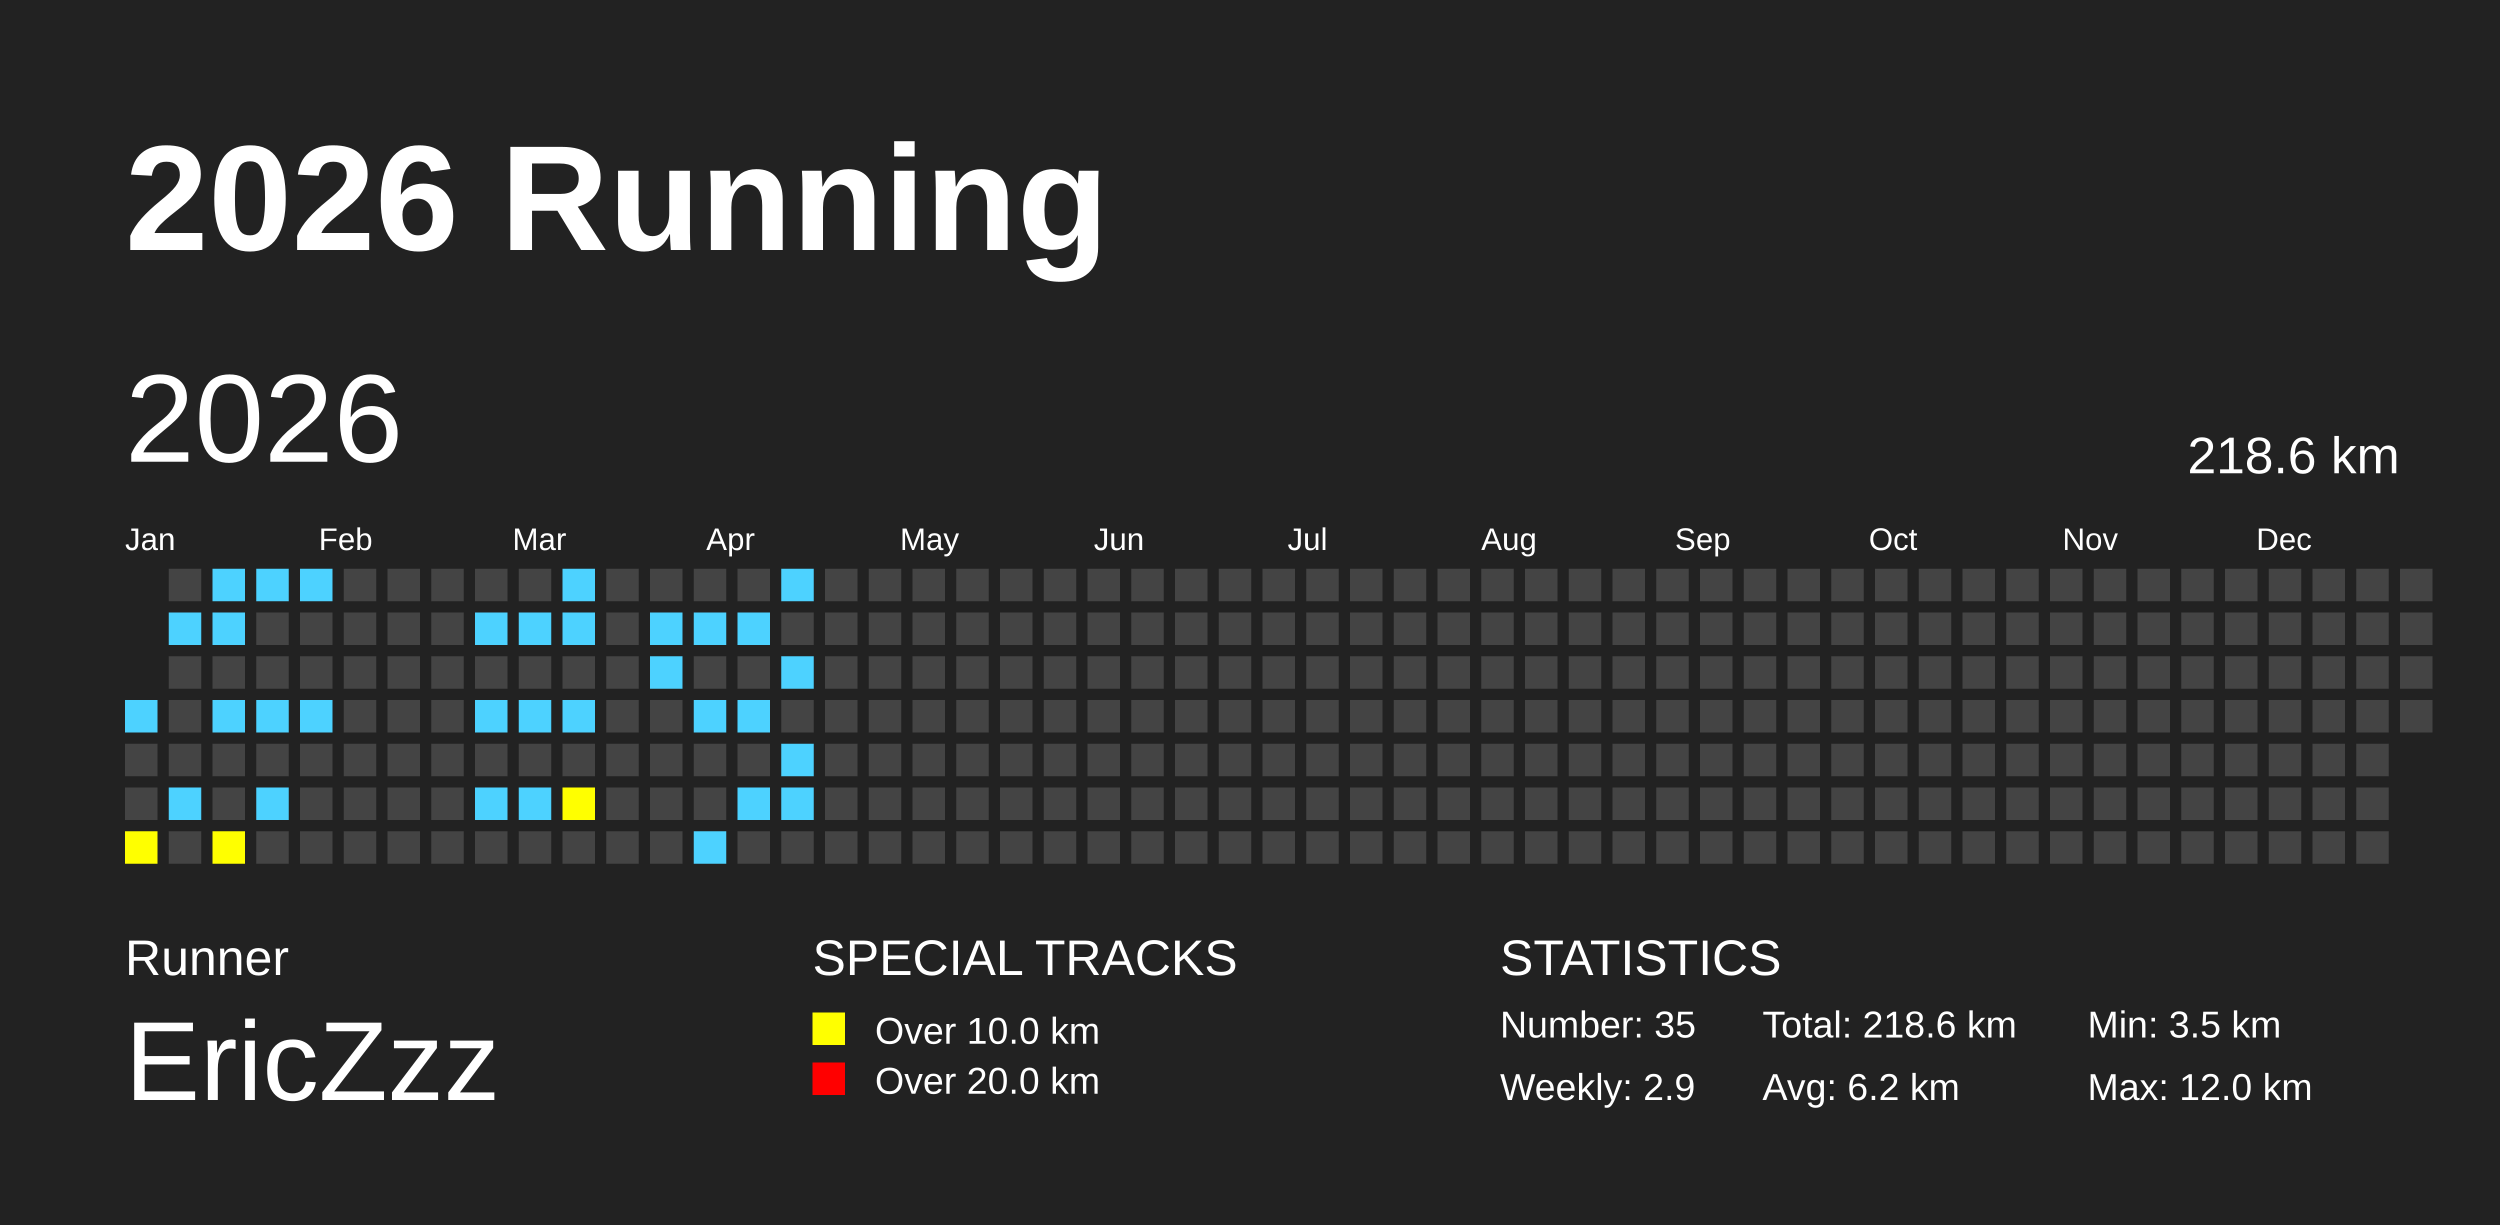
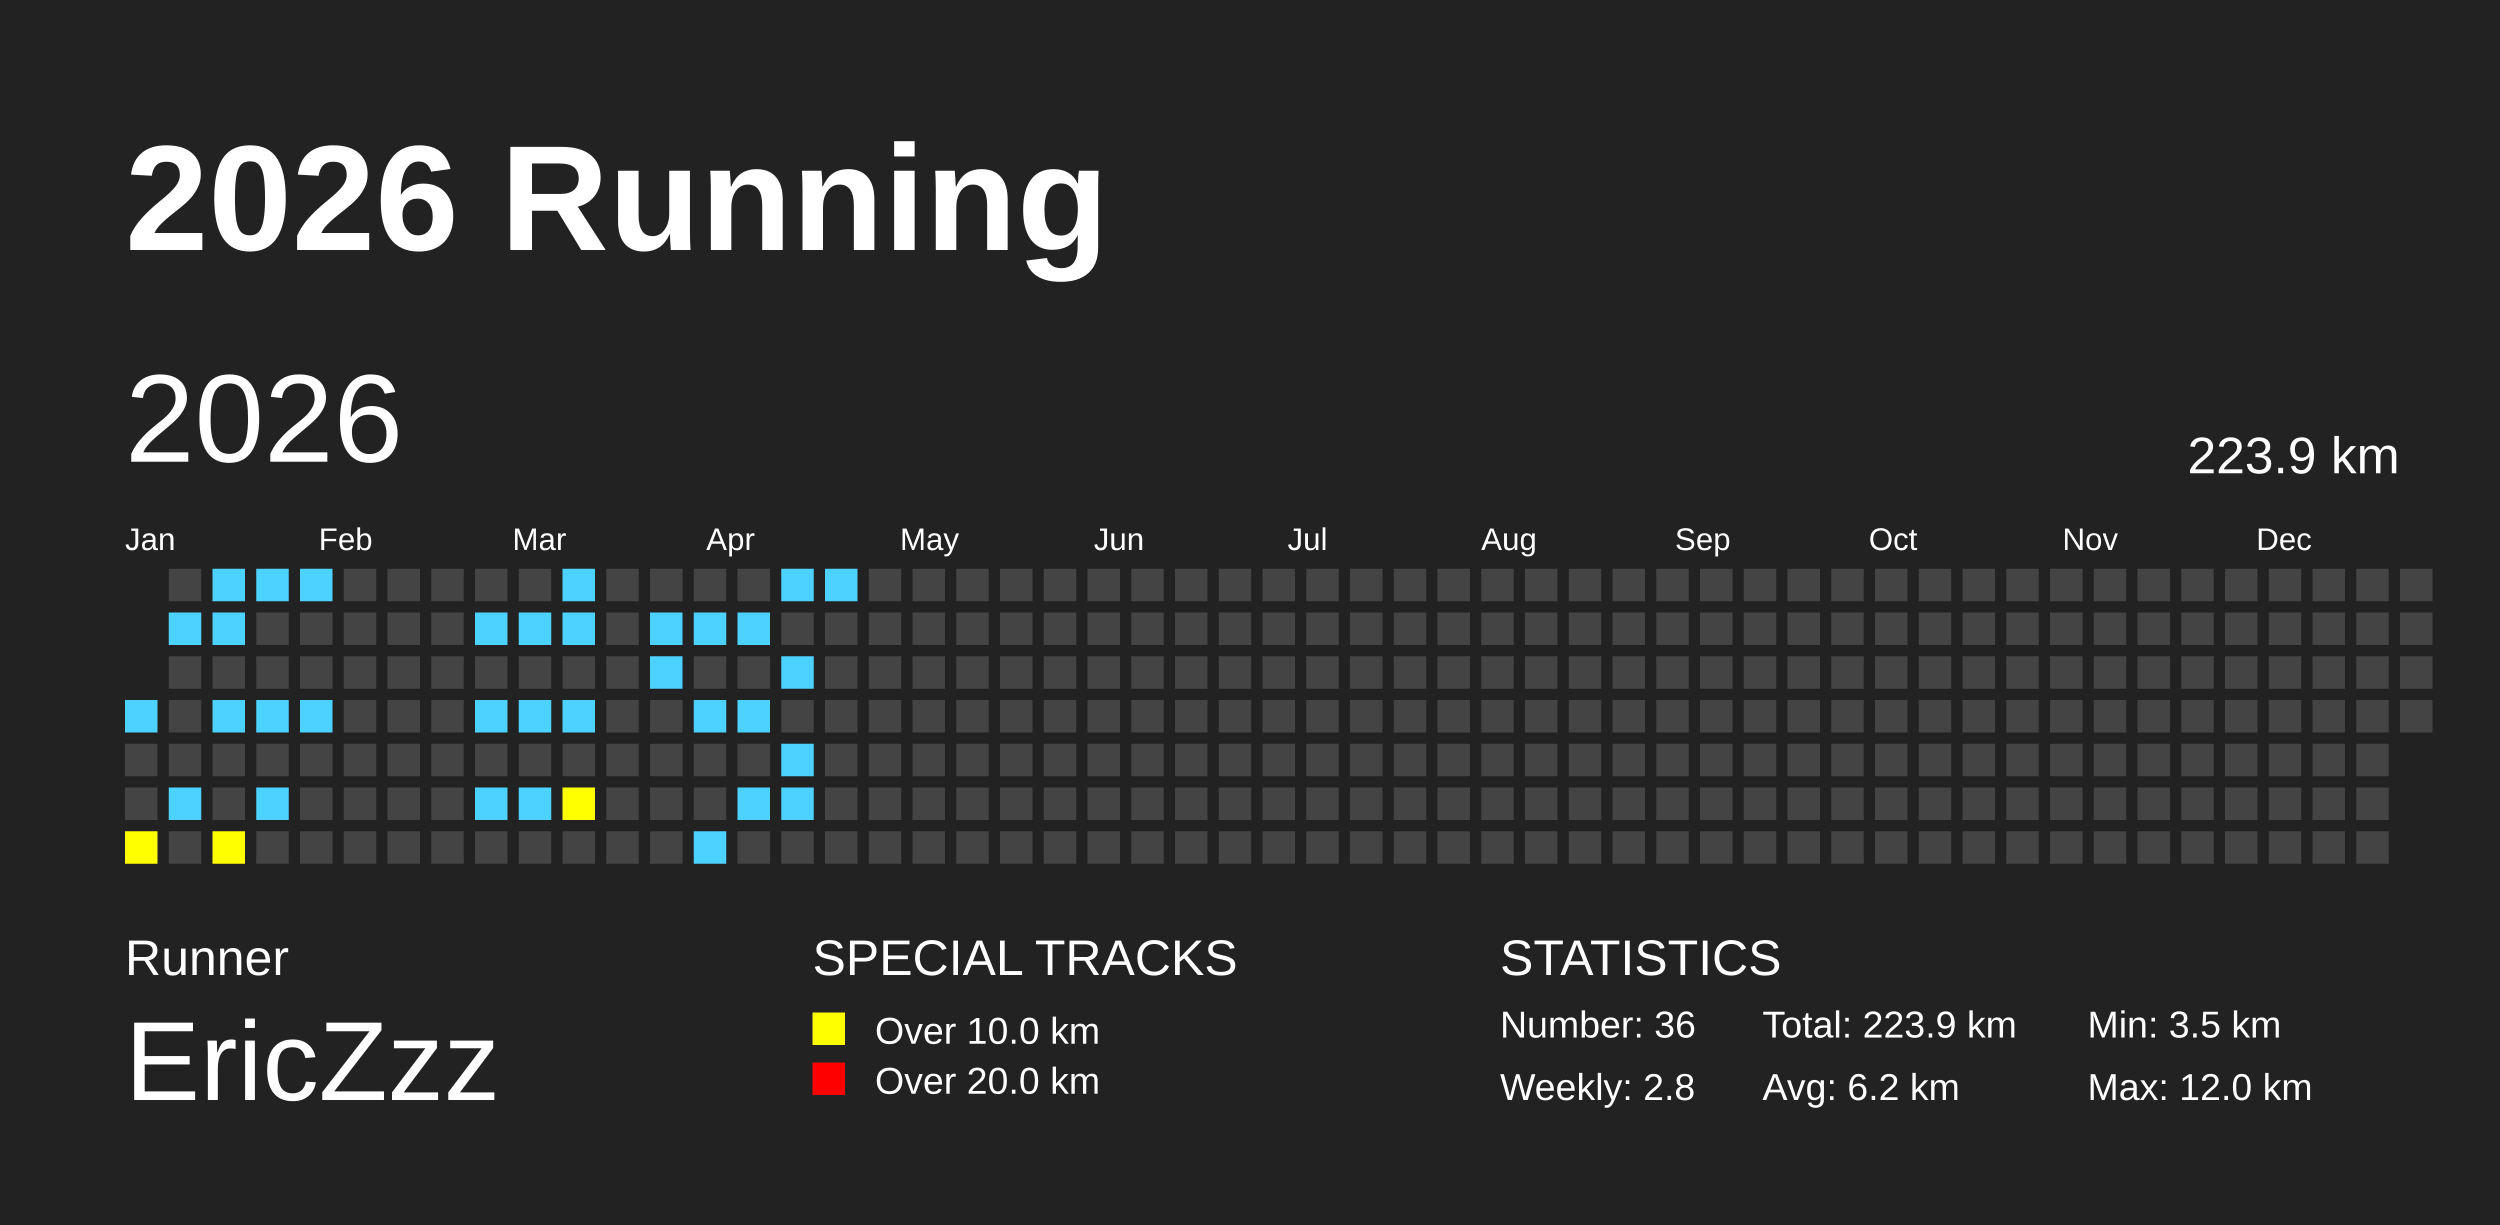
<svg xmlns="http://www.w3.org/2000/svg" baseProfile="full" height="98mm" version="1.1" viewBox="0,0,200,98" width="200mm">
  <defs />
  <rect fill="#222222" height="98" width="200" x="0" y="0" />
  <text fill="#FFFFFF" style="font-size:12px; font-family:Arial; font-weight:bold;" x="10" y="20">2026 Running</text>
  <text fill="#FFFFFF" style="font-size:4px; font-family:Arial" x="10" y="78">Runner</text>
  <text fill="#FFFFFF" style="font-size:9px; font-family:Arial" x="10" y="88">EricZzz</text>
  <text fill="#FFFFFF" style="font-size:4px; font-family:Arial" x="65" y="78">SPECIAL TRACKS</text>
  <rect fill="yellow" height="2.6" width="2.6" x="65" y="81" />
  <text fill="#FFFFFF" style="font-size:3px; font-family:Arial" x="70" y="83.5">Over 10.0 km</text>
  <rect fill="red" height="2.6" width="2.6" x="65" y="85" />
  <text fill="#FFFFFF" style="font-size:3px; font-family:Arial" x="70" y="87.5">Over 20.0 km</text>
  <text fill="#FFFFFF" style="font-size:4px; font-family:Arial" x="120" y="78">STATISTICS</text>
-   <text fill="#FFFFFF" style="font-size:3px; font-family:Arial" x="120" y="83">Number: 35</text>
-   <text fill="#FFFFFF" style="font-size:3px; font-family:Arial" x="120" y="88">Weekly: 2.9</text>
-   <text fill="#FFFFFF" style="font-size:3px; font-family:Arial" x="141" y="83">Total: 218.6 km</text>
+   <text fill="#FFFFFF" style="font-size:3px; font-family:Arial" x="120" y="83">Number: 36</text>
+   <text fill="#FFFFFF" style="font-size:3px; font-family:Arial" x="120" y="88">Weekly: 2.8</text>
+   <text fill="#FFFFFF" style="font-size:3px; font-family:Arial" x="141" y="83">Total: 223.9 km</text>
  <text fill="#FFFFFF" style="font-size:3px; font-family:Arial" x="141" y="88">Avg: 6.2 km</text>
  <text fill="#FFFFFF" style="font-size:3px; font-family:Arial" x="167" y="83">Min: 3.5 km</text>
  <text fill="#FFFFFF" style="font-size:3px; font-family:Arial" x="167" y="88">Max: 12.0 km</text>
  <text dominant-baseline="hanging" fill="#FFFFFF" style="font-size:10.0px; font-family:Arial;" x="10" y="30">2026</text>
-   <text dominant-baseline="hanging" fill="#FFFFFF" style="font-size:4.125px; font-family:Arial;" x="175" y="35">218.6 km</text>
+   <text dominant-baseline="hanging" fill="#FFFFFF" style="font-size:4.125px; font-family:Arial;" x="175" y="35">223.9 km</text>
  <text fill="#FFFFFF" style="font-size:2.5px; font-family:Arial" x="10.0" y="44">Jan</text>
  <text fill="#FFFFFF" style="font-size:2.5px; font-family:Arial" x="25.5" y="44">Feb</text>
  <text fill="#FFFFFF" style="font-size:2.5px; font-family:Arial" x="41.0" y="44">Mar</text>
  <text fill="#FFFFFF" style="font-size:2.5px; font-family:Arial" x="56.5" y="44">Apr</text>
  <text fill="#FFFFFF" style="font-size:2.5px; font-family:Arial" x="72.0" y="44">May</text>
  <text fill="#FFFFFF" style="font-size:2.5px; font-family:Arial" x="87.5" y="44">Jun</text>
  <text fill="#FFFFFF" style="font-size:2.5px; font-family:Arial" x="103.0" y="44">Jul</text>
  <text fill="#FFFFFF" style="font-size:2.5px; font-family:Arial" x="118.5" y="44">Aug</text>
  <text fill="#FFFFFF" style="font-size:2.5px; font-family:Arial" x="134.0" y="44">Sep</text>
  <text fill="#FFFFFF" style="font-size:2.5px; font-family:Arial" x="149.5" y="44">Oct</text>
  <text fill="#FFFFFF" style="font-size:2.5px; font-family:Arial" x="165.0" y="44">Nov</text>
  <text fill="#FFFFFF" style="font-size:2.5px; font-family:Arial" x="180.5" y="44">Dec</text>
  <rect fill="#4DD2FF" height="2.6" width="2.6" x="10.0" y="56.0" />
  <rect fill="#444444" height="2.6" width="2.6" x="10.0" y="59.5" />
  <rect fill="#444444" height="2.6" width="2.6" x="10.0" y="63.0" />
  <rect fill="yellow" height="2.6" width="2.6" x="10.0" y="66.5" />
  <rect fill="#444444" height="2.6" width="2.6" x="13.5" y="45.5" />
  <rect fill="#4DD2FF" height="2.6" width="2.6" x="13.5" y="49.0" />
  <rect fill="#444444" height="2.6" width="2.6" x="13.5" y="52.5" />
  <rect fill="#444444" height="2.6" width="2.6" x="13.5" y="56.0" />
  <rect fill="#444444" height="2.6" width="2.6" x="13.5" y="59.5" />
  <rect fill="#4DD2FF" height="2.6" width="2.6" x="13.5" y="63.0" />
  <rect fill="#444444" height="2.6" width="2.6" x="13.5" y="66.5" />
  <rect fill="#4DD2FF" height="2.6" width="2.6" x="17.0" y="45.5" />
  <rect fill="#4DD2FF" height="2.6" width="2.6" x="17.0" y="49.0" />
  <rect fill="#444444" height="2.6" width="2.6" x="17.0" y="52.5" />
  <rect fill="#4DD2FF" height="2.6" width="2.6" x="17.0" y="56.0" />
  <rect fill="#444444" height="2.6" width="2.6" x="17.0" y="59.5" />
  <rect fill="#444444" height="2.6" width="2.6" x="17.0" y="63.0" />
  <rect fill="yellow" height="2.6" width="2.6" x="17.0" y="66.5" />
  <rect fill="#4DD2FF" height="2.6" width="2.6" x="20.5" y="45.5" />
  <rect fill="#444444" height="2.6" width="2.6" x="20.5" y="49.0" />
  <rect fill="#444444" height="2.6" width="2.6" x="20.5" y="52.5" />
  <rect fill="#4DD2FF" height="2.6" width="2.6" x="20.5" y="56.0" />
  <rect fill="#444444" height="2.6" width="2.6" x="20.5" y="59.5" />
  <rect fill="#4DD2FF" height="2.6" width="2.6" x="20.5" y="63.0" />
  <rect fill="#444444" height="2.6" width="2.6" x="20.5" y="66.5" />
  <rect fill="#4DD2FF" height="2.6" width="2.6" x="24.0" y="45.5" />
  <rect fill="#444444" height="2.6" width="2.6" x="24.0" y="49.0" />
  <rect fill="#444444" height="2.6" width="2.6" x="24.0" y="52.5" />
  <rect fill="#4DD2FF" height="2.6" width="2.6" x="24.0" y="56.0" />
  <rect fill="#444444" height="2.6" width="2.6" x="24.0" y="59.5" />
  <rect fill="#444444" height="2.6" width="2.6" x="24.0" y="63.0" />
  <rect fill="#444444" height="2.6" width="2.6" x="24.0" y="66.5" />
  <rect fill="#444444" height="2.6" width="2.6" x="27.5" y="45.5" />
  <rect fill="#444444" height="2.6" width="2.6" x="27.5" y="49.0" />
  <rect fill="#444444" height="2.6" width="2.6" x="27.5" y="52.5" />
  <rect fill="#444444" height="2.6" width="2.6" x="27.5" y="56.0" />
  <rect fill="#444444" height="2.6" width="2.6" x="27.5" y="59.5" />
  <rect fill="#444444" height="2.6" width="2.6" x="27.5" y="63.0" />
  <rect fill="#444444" height="2.6" width="2.6" x="27.5" y="66.5" />
  <rect fill="#444444" height="2.6" width="2.6" x="31.0" y="45.5" />
  <rect fill="#444444" height="2.6" width="2.6" x="31.0" y="49.0" />
  <rect fill="#444444" height="2.6" width="2.6" x="31.0" y="52.5" />
  <rect fill="#444444" height="2.6" width="2.6" x="31.0" y="56.0" />
  <rect fill="#444444" height="2.6" width="2.6" x="31.0" y="59.5" />
  <rect fill="#444444" height="2.6" width="2.6" x="31.0" y="63.0" />
  <rect fill="#444444" height="2.6" width="2.6" x="31.0" y="66.5" />
  <rect fill="#444444" height="2.6" width="2.6" x="34.5" y="45.5" />
  <rect fill="#444444" height="2.6" width="2.6" x="34.5" y="49.0" />
  <rect fill="#444444" height="2.6" width="2.6" x="34.5" y="52.5" />
  <rect fill="#444444" height="2.6" width="2.6" x="34.5" y="56.0" />
  <rect fill="#444444" height="2.6" width="2.6" x="34.5" y="59.5" />
  <rect fill="#444444" height="2.6" width="2.6" x="34.5" y="63.0" />
  <rect fill="#444444" height="2.6" width="2.6" x="34.5" y="66.5" />
  <rect fill="#444444" height="2.6" width="2.6" x="38.0" y="45.5" />
  <rect fill="#4DD2FF" height="2.6" width="2.6" x="38.0" y="49.0" />
  <rect fill="#444444" height="2.6" width="2.6" x="38.0" y="52.5" />
  <rect fill="#4DD2FF" height="2.6" width="2.6" x="38.0" y="56.0" />
  <rect fill="#444444" height="2.6" width="2.6" x="38.0" y="59.5" />
  <rect fill="#4DD2FF" height="2.6" width="2.6" x="38.0" y="63.0" />
  <rect fill="#444444" height="2.6" width="2.6" x="38.0" y="66.5" />
  <rect fill="#444444" height="2.6" width="2.6" x="41.5" y="45.5" />
  <rect fill="#4DD2FF" height="2.6" width="2.6" x="41.5" y="49.0" />
  <rect fill="#444444" height="2.6" width="2.6" x="41.5" y="52.5" />
  <rect fill="#4DD2FF" height="2.6" width="2.6" x="41.5" y="56.0" />
  <rect fill="#444444" height="2.6" width="2.6" x="41.5" y="59.5" />
  <rect fill="#4DD2FF" height="2.6" width="2.6" x="41.5" y="63.0" />
  <rect fill="#444444" height="2.6" width="2.6" x="41.5" y="66.5" />
  <rect fill="#4DD2FF" height="2.6" width="2.6" x="45.0" y="45.5" />
  <rect fill="#4DD2FF" height="2.6" width="2.6" x="45.0" y="49.0" />
  <rect fill="#444444" height="2.6" width="2.6" x="45.0" y="52.5" />
  <rect fill="#4DD2FF" height="2.6" width="2.6" x="45.0" y="56.0" />
  <rect fill="#444444" height="2.6" width="2.6" x="45.0" y="59.5" />
  <rect fill="yellow" height="2.6" width="2.6" x="45.0" y="63.0" />
  <rect fill="#444444" height="2.6" width="2.6" x="45.0" y="66.5" />
  <rect fill="#444444" height="2.6" width="2.6" x="48.5" y="45.5" />
  <rect fill="#444444" height="2.6" width="2.6" x="48.5" y="49.0" />
  <rect fill="#444444" height="2.6" width="2.6" x="48.5" y="52.5" />
  <rect fill="#444444" height="2.6" width="2.6" x="48.5" y="56.0" />
  <rect fill="#444444" height="2.6" width="2.6" x="48.5" y="59.5" />
  <rect fill="#444444" height="2.6" width="2.6" x="48.5" y="63.0" />
  <rect fill="#444444" height="2.6" width="2.6" x="48.5" y="66.5" />
  <rect fill="#444444" height="2.6" width="2.6" x="52.0" y="45.5" />
  <rect fill="#4DD2FF" height="2.6" width="2.6" x="52.0" y="49.0" />
  <rect fill="#4DD2FF" height="2.6" width="2.6" x="52.0" y="52.5" />
  <rect fill="#444444" height="2.6" width="2.6" x="52.0" y="56.0" />
  <rect fill="#444444" height="2.6" width="2.6" x="52.0" y="59.5" />
  <rect fill="#444444" height="2.6" width="2.6" x="52.0" y="63.0" />
  <rect fill="#444444" height="2.6" width="2.6" x="52.0" y="66.5" />
  <rect fill="#444444" height="2.6" width="2.6" x="55.5" y="45.5" />
  <rect fill="#4DD2FF" height="2.6" width="2.6" x="55.5" y="49.0" />
  <rect fill="#444444" height="2.6" width="2.6" x="55.5" y="52.5" />
  <rect fill="#4DD2FF" height="2.6" width="2.6" x="55.5" y="56.0" />
  <rect fill="#444444" height="2.6" width="2.6" x="55.5" y="59.5" />
  <rect fill="#444444" height="2.6" width="2.6" x="55.5" y="63.0" />
  <rect fill="#4DD2FF" height="2.6" width="2.6" x="55.5" y="66.5" />
  <rect fill="#444444" height="2.6" width="2.6" x="59.0" y="45.5" />
  <rect fill="#4DD2FF" height="2.6" width="2.6" x="59.0" y="49.0" />
  <rect fill="#444444" height="2.6" width="2.6" x="59.0" y="52.5" />
  <rect fill="#4DD2FF" height="2.6" width="2.6" x="59.0" y="56.0" />
  <rect fill="#444444" height="2.6" width="2.6" x="59.0" y="59.5" />
  <rect fill="#4DD2FF" height="2.6" width="2.6" x="59.0" y="63.0" />
  <rect fill="#444444" height="2.6" width="2.6" x="59.0" y="66.5" />
  <rect fill="#4DD2FF" height="2.6" width="2.6" x="62.5" y="45.5" />
  <rect fill="#444444" height="2.6" width="2.6" x="62.5" y="49.0" />
  <rect fill="#4DD2FF" height="2.6" width="2.6" x="62.5" y="52.5" />
  <rect fill="#444444" height="2.6" width="2.6" x="62.5" y="56.0" />
  <rect fill="#4DD2FF" height="2.6" width="2.6" x="62.5" y="59.5" />
  <rect fill="#4DD2FF" height="2.6" width="2.6" x="62.5" y="63.0" />
  <rect fill="#444444" height="2.6" width="2.6" x="62.5" y="66.5" />
-   <rect fill="#444444" height="2.6" width="2.6" x="66.0" y="45.5" />
+   <rect fill="#4DD2FF" height="2.6" width="2.6" x="66.0" y="45.5" />
  <rect fill="#444444" height="2.6" width="2.6" x="66.0" y="49.0" />
  <rect fill="#444444" height="2.6" width="2.6" x="66.0" y="52.5" />
  <rect fill="#444444" height="2.6" width="2.6" x="66.0" y="56.0" />
  <rect fill="#444444" height="2.6" width="2.6" x="66.0" y="59.5" />
  <rect fill="#444444" height="2.6" width="2.6" x="66.0" y="63.0" />
  <rect fill="#444444" height="2.6" width="2.6" x="66.0" y="66.5" />
  <rect fill="#444444" height="2.6" width="2.6" x="69.5" y="45.5" />
  <rect fill="#444444" height="2.6" width="2.6" x="69.5" y="49.0" />
  <rect fill="#444444" height="2.6" width="2.6" x="69.5" y="52.5" />
  <rect fill="#444444" height="2.6" width="2.6" x="69.5" y="56.0" />
  <rect fill="#444444" height="2.6" width="2.6" x="69.5" y="59.5" />
  <rect fill="#444444" height="2.6" width="2.6" x="69.5" y="63.0" />
  <rect fill="#444444" height="2.6" width="2.6" x="69.5" y="66.5" />
  <rect fill="#444444" height="2.6" width="2.6" x="73.0" y="45.5" />
  <rect fill="#444444" height="2.6" width="2.6" x="73.0" y="49.0" />
  <rect fill="#444444" height="2.6" width="2.6" x="73.0" y="52.5" />
  <rect fill="#444444" height="2.6" width="2.6" x="73.0" y="56.0" />
  <rect fill="#444444" height="2.6" width="2.6" x="73.0" y="59.5" />
  <rect fill="#444444" height="2.6" width="2.6" x="73.0" y="63.0" />
  <rect fill="#444444" height="2.6" width="2.6" x="73.0" y="66.5" />
  <rect fill="#444444" height="2.6" width="2.6" x="76.5" y="45.5" />
  <rect fill="#444444" height="2.6" width="2.6" x="76.5" y="49.0" />
  <rect fill="#444444" height="2.6" width="2.6" x="76.5" y="52.5" />
  <rect fill="#444444" height="2.6" width="2.6" x="76.5" y="56.0" />
  <rect fill="#444444" height="2.6" width="2.6" x="76.5" y="59.5" />
  <rect fill="#444444" height="2.6" width="2.6" x="76.5" y="63.0" />
  <rect fill="#444444" height="2.6" width="2.6" x="76.5" y="66.5" />
  <rect fill="#444444" height="2.6" width="2.6" x="80.0" y="45.5" />
  <rect fill="#444444" height="2.6" width="2.6" x="80.0" y="49.0" />
  <rect fill="#444444" height="2.6" width="2.6" x="80.0" y="52.5" />
  <rect fill="#444444" height="2.6" width="2.6" x="80.0" y="56.0" />
  <rect fill="#444444" height="2.6" width="2.6" x="80.0" y="59.5" />
  <rect fill="#444444" height="2.6" width="2.6" x="80.0" y="63.0" />
  <rect fill="#444444" height="2.6" width="2.6" x="80.0" y="66.5" />
  <rect fill="#444444" height="2.6" width="2.6" x="83.5" y="45.5" />
  <rect fill="#444444" height="2.6" width="2.6" x="83.5" y="49.0" />
  <rect fill="#444444" height="2.6" width="2.6" x="83.5" y="52.5" />
  <rect fill="#444444" height="2.6" width="2.6" x="83.5" y="56.0" />
  <rect fill="#444444" height="2.6" width="2.6" x="83.5" y="59.5" />
  <rect fill="#444444" height="2.6" width="2.6" x="83.5" y="63.0" />
  <rect fill="#444444" height="2.6" width="2.6" x="83.5" y="66.5" />
  <rect fill="#444444" height="2.6" width="2.6" x="87.0" y="45.5" />
  <rect fill="#444444" height="2.6" width="2.6" x="87.0" y="49.0" />
  <rect fill="#444444" height="2.6" width="2.6" x="87.0" y="52.5" />
  <rect fill="#444444" height="2.6" width="2.6" x="87.0" y="56.0" />
  <rect fill="#444444" height="2.6" width="2.6" x="87.0" y="59.5" />
  <rect fill="#444444" height="2.6" width="2.6" x="87.0" y="63.0" />
  <rect fill="#444444" height="2.6" width="2.6" x="87.0" y="66.5" />
  <rect fill="#444444" height="2.6" width="2.6" x="90.5" y="45.5" />
  <rect fill="#444444" height="2.6" width="2.6" x="90.5" y="49.0" />
  <rect fill="#444444" height="2.6" width="2.6" x="90.5" y="52.5" />
  <rect fill="#444444" height="2.6" width="2.6" x="90.5" y="56.0" />
  <rect fill="#444444" height="2.6" width="2.6" x="90.5" y="59.5" />
  <rect fill="#444444" height="2.6" width="2.6" x="90.5" y="63.0" />
  <rect fill="#444444" height="2.6" width="2.6" x="90.5" y="66.5" />
  <rect fill="#444444" height="2.6" width="2.6" x="94.0" y="45.5" />
  <rect fill="#444444" height="2.6" width="2.6" x="94.0" y="49.0" />
  <rect fill="#444444" height="2.6" width="2.6" x="94.0" y="52.5" />
  <rect fill="#444444" height="2.6" width="2.6" x="94.0" y="56.0" />
  <rect fill="#444444" height="2.6" width="2.6" x="94.0" y="59.5" />
  <rect fill="#444444" height="2.6" width="2.6" x="94.0" y="63.0" />
  <rect fill="#444444" height="2.6" width="2.6" x="94.0" y="66.5" />
  <rect fill="#444444" height="2.6" width="2.6" x="97.5" y="45.5" />
  <rect fill="#444444" height="2.6" width="2.6" x="97.5" y="49.0" />
  <rect fill="#444444" height="2.6" width="2.6" x="97.5" y="52.5" />
  <rect fill="#444444" height="2.6" width="2.6" x="97.5" y="56.0" />
  <rect fill="#444444" height="2.6" width="2.6" x="97.5" y="59.5" />
  <rect fill="#444444" height="2.6" width="2.6" x="97.5" y="63.0" />
  <rect fill="#444444" height="2.6" width="2.6" x="97.5" y="66.5" />
  <rect fill="#444444" height="2.6" width="2.6" x="101.0" y="45.5" />
  <rect fill="#444444" height="2.6" width="2.6" x="101.0" y="49.0" />
  <rect fill="#444444" height="2.6" width="2.6" x="101.0" y="52.5" />
  <rect fill="#444444" height="2.6" width="2.6" x="101.0" y="56.0" />
  <rect fill="#444444" height="2.6" width="2.6" x="101.0" y="59.5" />
  <rect fill="#444444" height="2.6" width="2.6" x="101.0" y="63.0" />
  <rect fill="#444444" height="2.6" width="2.6" x="101.0" y="66.5" />
  <rect fill="#444444" height="2.6" width="2.6" x="104.5" y="45.5" />
  <rect fill="#444444" height="2.6" width="2.6" x="104.5" y="49.0" />
  <rect fill="#444444" height="2.6" width="2.6" x="104.5" y="52.5" />
  <rect fill="#444444" height="2.6" width="2.6" x="104.5" y="56.0" />
  <rect fill="#444444" height="2.6" width="2.6" x="104.5" y="59.5" />
  <rect fill="#444444" height="2.6" width="2.6" x="104.5" y="63.0" />
  <rect fill="#444444" height="2.6" width="2.6" x="104.5" y="66.5" />
  <rect fill="#444444" height="2.6" width="2.6" x="108.0" y="45.5" />
  <rect fill="#444444" height="2.6" width="2.6" x="108.0" y="49.0" />
  <rect fill="#444444" height="2.6" width="2.6" x="108.0" y="52.5" />
  <rect fill="#444444" height="2.6" width="2.6" x="108.0" y="56.0" />
  <rect fill="#444444" height="2.6" width="2.6" x="108.0" y="59.5" />
  <rect fill="#444444" height="2.6" width="2.6" x="108.0" y="63.0" />
  <rect fill="#444444" height="2.6" width="2.6" x="108.0" y="66.5" />
  <rect fill="#444444" height="2.6" width="2.6" x="111.5" y="45.5" />
  <rect fill="#444444" height="2.6" width="2.6" x="111.5" y="49.0" />
  <rect fill="#444444" height="2.6" width="2.6" x="111.5" y="52.5" />
  <rect fill="#444444" height="2.6" width="2.6" x="111.5" y="56.0" />
  <rect fill="#444444" height="2.6" width="2.6" x="111.5" y="59.5" />
  <rect fill="#444444" height="2.6" width="2.6" x="111.5" y="63.0" />
  <rect fill="#444444" height="2.6" width="2.6" x="111.5" y="66.5" />
  <rect fill="#444444" height="2.6" width="2.6" x="115.0" y="45.5" />
  <rect fill="#444444" height="2.6" width="2.6" x="115.0" y="49.0" />
  <rect fill="#444444" height="2.6" width="2.6" x="115.0" y="52.5" />
  <rect fill="#444444" height="2.6" width="2.6" x="115.0" y="56.0" />
  <rect fill="#444444" height="2.6" width="2.6" x="115.0" y="59.5" />
  <rect fill="#444444" height="2.6" width="2.6" x="115.0" y="63.0" />
  <rect fill="#444444" height="2.6" width="2.6" x="115.0" y="66.5" />
  <rect fill="#444444" height="2.6" width="2.6" x="118.5" y="45.5" />
  <rect fill="#444444" height="2.6" width="2.6" x="118.5" y="49.0" />
  <rect fill="#444444" height="2.6" width="2.6" x="118.5" y="52.5" />
  <rect fill="#444444" height="2.6" width="2.6" x="118.5" y="56.0" />
  <rect fill="#444444" height="2.6" width="2.6" x="118.5" y="59.5" />
  <rect fill="#444444" height="2.6" width="2.6" x="118.5" y="63.0" />
  <rect fill="#444444" height="2.6" width="2.6" x="118.5" y="66.5" />
  <rect fill="#444444" height="2.6" width="2.6" x="122.0" y="45.5" />
  <rect fill="#444444" height="2.6" width="2.6" x="122.0" y="49.0" />
  <rect fill="#444444" height="2.6" width="2.6" x="122.0" y="52.5" />
  <rect fill="#444444" height="2.6" width="2.6" x="122.0" y="56.0" />
  <rect fill="#444444" height="2.6" width="2.6" x="122.0" y="59.5" />
  <rect fill="#444444" height="2.6" width="2.6" x="122.0" y="63.0" />
  <rect fill="#444444" height="2.6" width="2.6" x="122.0" y="66.5" />
  <rect fill="#444444" height="2.6" width="2.6" x="125.5" y="45.5" />
  <rect fill="#444444" height="2.6" width="2.6" x="125.5" y="49.0" />
  <rect fill="#444444" height="2.6" width="2.6" x="125.5" y="52.5" />
  <rect fill="#444444" height="2.6" width="2.6" x="125.5" y="56.0" />
  <rect fill="#444444" height="2.6" width="2.6" x="125.5" y="59.5" />
  <rect fill="#444444" height="2.6" width="2.6" x="125.5" y="63.0" />
  <rect fill="#444444" height="2.6" width="2.6" x="125.5" y="66.5" />
  <rect fill="#444444" height="2.6" width="2.6" x="129.0" y="45.5" />
  <rect fill="#444444" height="2.6" width="2.6" x="129.0" y="49.0" />
  <rect fill="#444444" height="2.6" width="2.6" x="129.0" y="52.5" />
  <rect fill="#444444" height="2.6" width="2.6" x="129.0" y="56.0" />
  <rect fill="#444444" height="2.6" width="2.6" x="129.0" y="59.5" />
  <rect fill="#444444" height="2.6" width="2.6" x="129.0" y="63.0" />
  <rect fill="#444444" height="2.6" width="2.6" x="129.0" y="66.5" />
  <rect fill="#444444" height="2.6" width="2.6" x="132.5" y="45.5" />
  <rect fill="#444444" height="2.6" width="2.6" x="132.5" y="49.0" />
  <rect fill="#444444" height="2.6" width="2.6" x="132.5" y="52.5" />
  <rect fill="#444444" height="2.6" width="2.6" x="132.5" y="56.0" />
  <rect fill="#444444" height="2.6" width="2.6" x="132.5" y="59.5" />
  <rect fill="#444444" height="2.6" width="2.6" x="132.5" y="63.0" />
  <rect fill="#444444" height="2.6" width="2.6" x="132.5" y="66.5" />
  <rect fill="#444444" height="2.6" width="2.6" x="136.0" y="45.5" />
  <rect fill="#444444" height="2.6" width="2.6" x="136.0" y="49.0" />
  <rect fill="#444444" height="2.6" width="2.6" x="136.0" y="52.5" />
  <rect fill="#444444" height="2.6" width="2.6" x="136.0" y="56.0" />
  <rect fill="#444444" height="2.6" width="2.6" x="136.0" y="59.5" />
  <rect fill="#444444" height="2.6" width="2.6" x="136.0" y="63.0" />
  <rect fill="#444444" height="2.6" width="2.6" x="136.0" y="66.5" />
  <rect fill="#444444" height="2.6" width="2.6" x="139.5" y="45.5" />
  <rect fill="#444444" height="2.6" width="2.6" x="139.5" y="49.0" />
  <rect fill="#444444" height="2.6" width="2.6" x="139.5" y="52.5" />
  <rect fill="#444444" height="2.6" width="2.6" x="139.5" y="56.0" />
  <rect fill="#444444" height="2.6" width="2.6" x="139.5" y="59.5" />
  <rect fill="#444444" height="2.6" width="2.6" x="139.5" y="63.0" />
  <rect fill="#444444" height="2.6" width="2.6" x="139.5" y="66.5" />
  <rect fill="#444444" height="2.6" width="2.6" x="143.0" y="45.5" />
  <rect fill="#444444" height="2.6" width="2.6" x="143.0" y="49.0" />
  <rect fill="#444444" height="2.6" width="2.6" x="143.0" y="52.5" />
  <rect fill="#444444" height="2.6" width="2.6" x="143.0" y="56.0" />
  <rect fill="#444444" height="2.6" width="2.6" x="143.0" y="59.5" />
  <rect fill="#444444" height="2.6" width="2.6" x="143.0" y="63.0" />
  <rect fill="#444444" height="2.6" width="2.6" x="143.0" y="66.5" />
  <rect fill="#444444" height="2.6" width="2.6" x="146.5" y="45.5" />
  <rect fill="#444444" height="2.6" width="2.6" x="146.5" y="49.0" />
  <rect fill="#444444" height="2.6" width="2.6" x="146.5" y="52.5" />
  <rect fill="#444444" height="2.6" width="2.6" x="146.5" y="56.0" />
  <rect fill="#444444" height="2.6" width="2.6" x="146.5" y="59.5" />
  <rect fill="#444444" height="2.6" width="2.6" x="146.5" y="63.0" />
  <rect fill="#444444" height="2.6" width="2.6" x="146.5" y="66.5" />
  <rect fill="#444444" height="2.6" width="2.6" x="150.0" y="45.5" />
  <rect fill="#444444" height="2.6" width="2.6" x="150.0" y="49.0" />
  <rect fill="#444444" height="2.6" width="2.6" x="150.0" y="52.5" />
  <rect fill="#444444" height="2.6" width="2.6" x="150.0" y="56.0" />
  <rect fill="#444444" height="2.6" width="2.6" x="150.0" y="59.5" />
  <rect fill="#444444" height="2.6" width="2.6" x="150.0" y="63.0" />
  <rect fill="#444444" height="2.6" width="2.6" x="150.0" y="66.5" />
  <rect fill="#444444" height="2.6" width="2.6" x="153.5" y="45.5" />
  <rect fill="#444444" height="2.6" width="2.6" x="153.5" y="49.0" />
  <rect fill="#444444" height="2.6" width="2.6" x="153.5" y="52.5" />
  <rect fill="#444444" height="2.6" width="2.6" x="153.5" y="56.0" />
  <rect fill="#444444" height="2.6" width="2.6" x="153.5" y="59.5" />
  <rect fill="#444444" height="2.6" width="2.6" x="153.5" y="63.0" />
  <rect fill="#444444" height="2.6" width="2.6" x="153.5" y="66.5" />
  <rect fill="#444444" height="2.6" width="2.6" x="157.0" y="45.5" />
  <rect fill="#444444" height="2.6" width="2.6" x="157.0" y="49.0" />
  <rect fill="#444444" height="2.6" width="2.6" x="157.0" y="52.5" />
  <rect fill="#444444" height="2.6" width="2.6" x="157.0" y="56.0" />
  <rect fill="#444444" height="2.6" width="2.6" x="157.0" y="59.5" />
  <rect fill="#444444" height="2.6" width="2.6" x="157.0" y="63.0" />
  <rect fill="#444444" height="2.6" width="2.6" x="157.0" y="66.5" />
  <rect fill="#444444" height="2.6" width="2.6" x="160.5" y="45.5" />
  <rect fill="#444444" height="2.6" width="2.6" x="160.5" y="49.0" />
  <rect fill="#444444" height="2.6" width="2.6" x="160.5" y="52.5" />
  <rect fill="#444444" height="2.6" width="2.6" x="160.5" y="56.0" />
  <rect fill="#444444" height="2.6" width="2.6" x="160.5" y="59.5" />
  <rect fill="#444444" height="2.6" width="2.6" x="160.5" y="63.0" />
  <rect fill="#444444" height="2.6" width="2.6" x="160.5" y="66.5" />
  <rect fill="#444444" height="2.6" width="2.6" x="164.0" y="45.5" />
  <rect fill="#444444" height="2.6" width="2.6" x="164.0" y="49.0" />
  <rect fill="#444444" height="2.6" width="2.6" x="164.0" y="52.5" />
  <rect fill="#444444" height="2.6" width="2.6" x="164.0" y="56.0" />
  <rect fill="#444444" height="2.6" width="2.6" x="164.0" y="59.5" />
  <rect fill="#444444" height="2.6" width="2.6" x="164.0" y="63.0" />
  <rect fill="#444444" height="2.6" width="2.6" x="164.0" y="66.5" />
  <rect fill="#444444" height="2.6" width="2.6" x="167.5" y="45.5" />
  <rect fill="#444444" height="2.6" width="2.6" x="167.5" y="49.0" />
  <rect fill="#444444" height="2.6" width="2.6" x="167.5" y="52.5" />
  <rect fill="#444444" height="2.6" width="2.6" x="167.5" y="56.0" />
  <rect fill="#444444" height="2.6" width="2.6" x="167.5" y="59.5" />
  <rect fill="#444444" height="2.6" width="2.6" x="167.5" y="63.0" />
  <rect fill="#444444" height="2.6" width="2.6" x="167.5" y="66.5" />
  <rect fill="#444444" height="2.6" width="2.6" x="171.0" y="45.5" />
  <rect fill="#444444" height="2.6" width="2.6" x="171.0" y="49.0" />
  <rect fill="#444444" height="2.6" width="2.6" x="171.0" y="52.5" />
  <rect fill="#444444" height="2.6" width="2.6" x="171.0" y="56.0" />
  <rect fill="#444444" height="2.6" width="2.6" x="171.0" y="59.5" />
  <rect fill="#444444" height="2.6" width="2.6" x="171.0" y="63.0" />
  <rect fill="#444444" height="2.6" width="2.6" x="171.0" y="66.5" />
  <rect fill="#444444" height="2.6" width="2.6" x="174.5" y="45.5" />
  <rect fill="#444444" height="2.6" width="2.6" x="174.5" y="49.0" />
  <rect fill="#444444" height="2.6" width="2.6" x="174.5" y="52.5" />
  <rect fill="#444444" height="2.6" width="2.6" x="174.5" y="56.0" />
  <rect fill="#444444" height="2.6" width="2.6" x="174.5" y="59.5" />
  <rect fill="#444444" height="2.6" width="2.6" x="174.5" y="63.0" />
  <rect fill="#444444" height="2.6" width="2.6" x="174.5" y="66.5" />
  <rect fill="#444444" height="2.6" width="2.6" x="178.0" y="45.5" />
  <rect fill="#444444" height="2.6" width="2.6" x="178.0" y="49.0" />
  <rect fill="#444444" height="2.6" width="2.6" x="178.0" y="52.5" />
  <rect fill="#444444" height="2.6" width="2.6" x="178.0" y="56.0" />
  <rect fill="#444444" height="2.6" width="2.6" x="178.0" y="59.5" />
  <rect fill="#444444" height="2.6" width="2.6" x="178.0" y="63.0" />
  <rect fill="#444444" height="2.6" width="2.6" x="178.0" y="66.5" />
  <rect fill="#444444" height="2.6" width="2.6" x="181.5" y="45.5" />
  <rect fill="#444444" height="2.6" width="2.6" x="181.5" y="49.0" />
  <rect fill="#444444" height="2.6" width="2.6" x="181.5" y="52.5" />
  <rect fill="#444444" height="2.6" width="2.6" x="181.5" y="56.0" />
  <rect fill="#444444" height="2.6" width="2.6" x="181.5" y="59.5" />
  <rect fill="#444444" height="2.6" width="2.6" x="181.5" y="63.0" />
  <rect fill="#444444" height="2.6" width="2.6" x="181.5" y="66.5" />
  <rect fill="#444444" height="2.6" width="2.6" x="185.0" y="45.5" />
  <rect fill="#444444" height="2.6" width="2.6" x="185.0" y="49.0" />
  <rect fill="#444444" height="2.6" width="2.6" x="185.0" y="52.5" />
  <rect fill="#444444" height="2.6" width="2.6" x="185.0" y="56.0" />
  <rect fill="#444444" height="2.6" width="2.6" x="185.0" y="59.5" />
  <rect fill="#444444" height="2.6" width="2.6" x="185.0" y="63.0" />
  <rect fill="#444444" height="2.6" width="2.6" x="185.0" y="66.5" />
  <rect fill="#444444" height="2.6" width="2.6" x="188.5" y="45.5" />
  <rect fill="#444444" height="2.6" width="2.6" x="188.5" y="49.0" />
  <rect fill="#444444" height="2.6" width="2.6" x="188.5" y="52.5" />
  <rect fill="#444444" height="2.6" width="2.6" x="188.5" y="56.0" />
  <rect fill="#444444" height="2.6" width="2.6" x="188.5" y="59.5" />
  <rect fill="#444444" height="2.6" width="2.6" x="188.5" y="63.0" />
  <rect fill="#444444" height="2.6" width="2.6" x="188.5" y="66.5" />
  <rect fill="#444444" height="2.6" width="2.6" x="192.0" y="45.5" />
  <rect fill="#444444" height="2.6" width="2.6" x="192.0" y="49.0" />
  <rect fill="#444444" height="2.6" width="2.6" x="192.0" y="52.5" />
  <rect fill="#444444" height="2.6" width="2.6" x="192.0" y="56.0" />
</svg>
